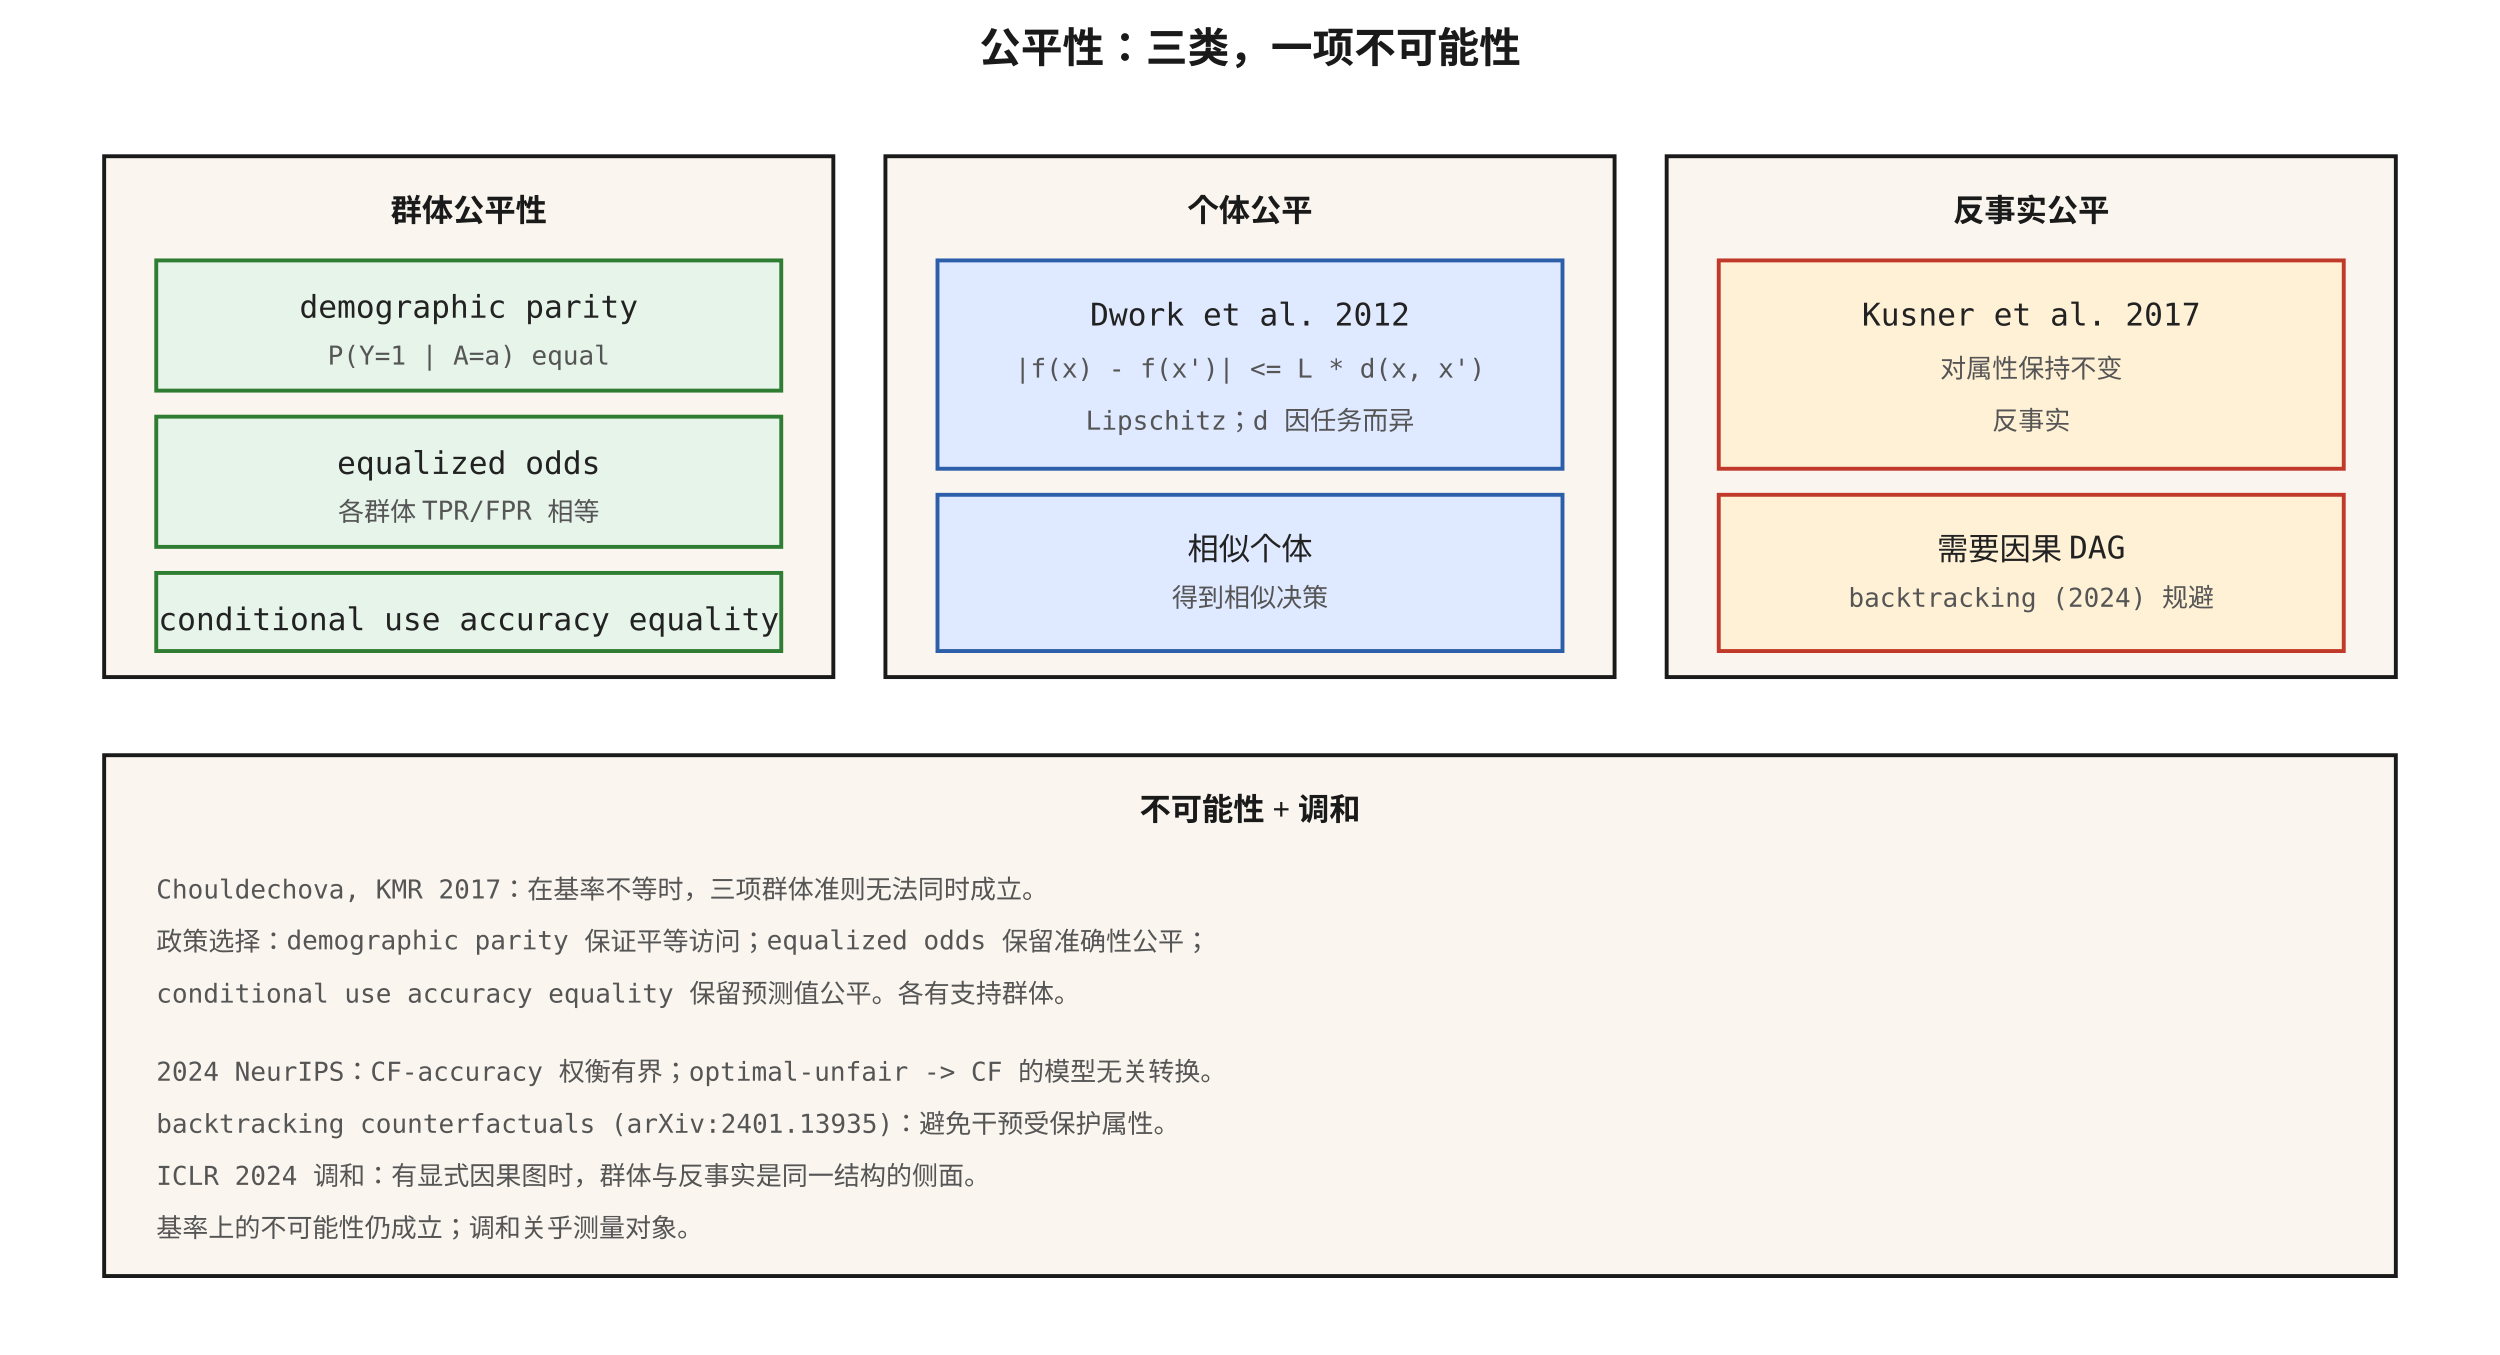
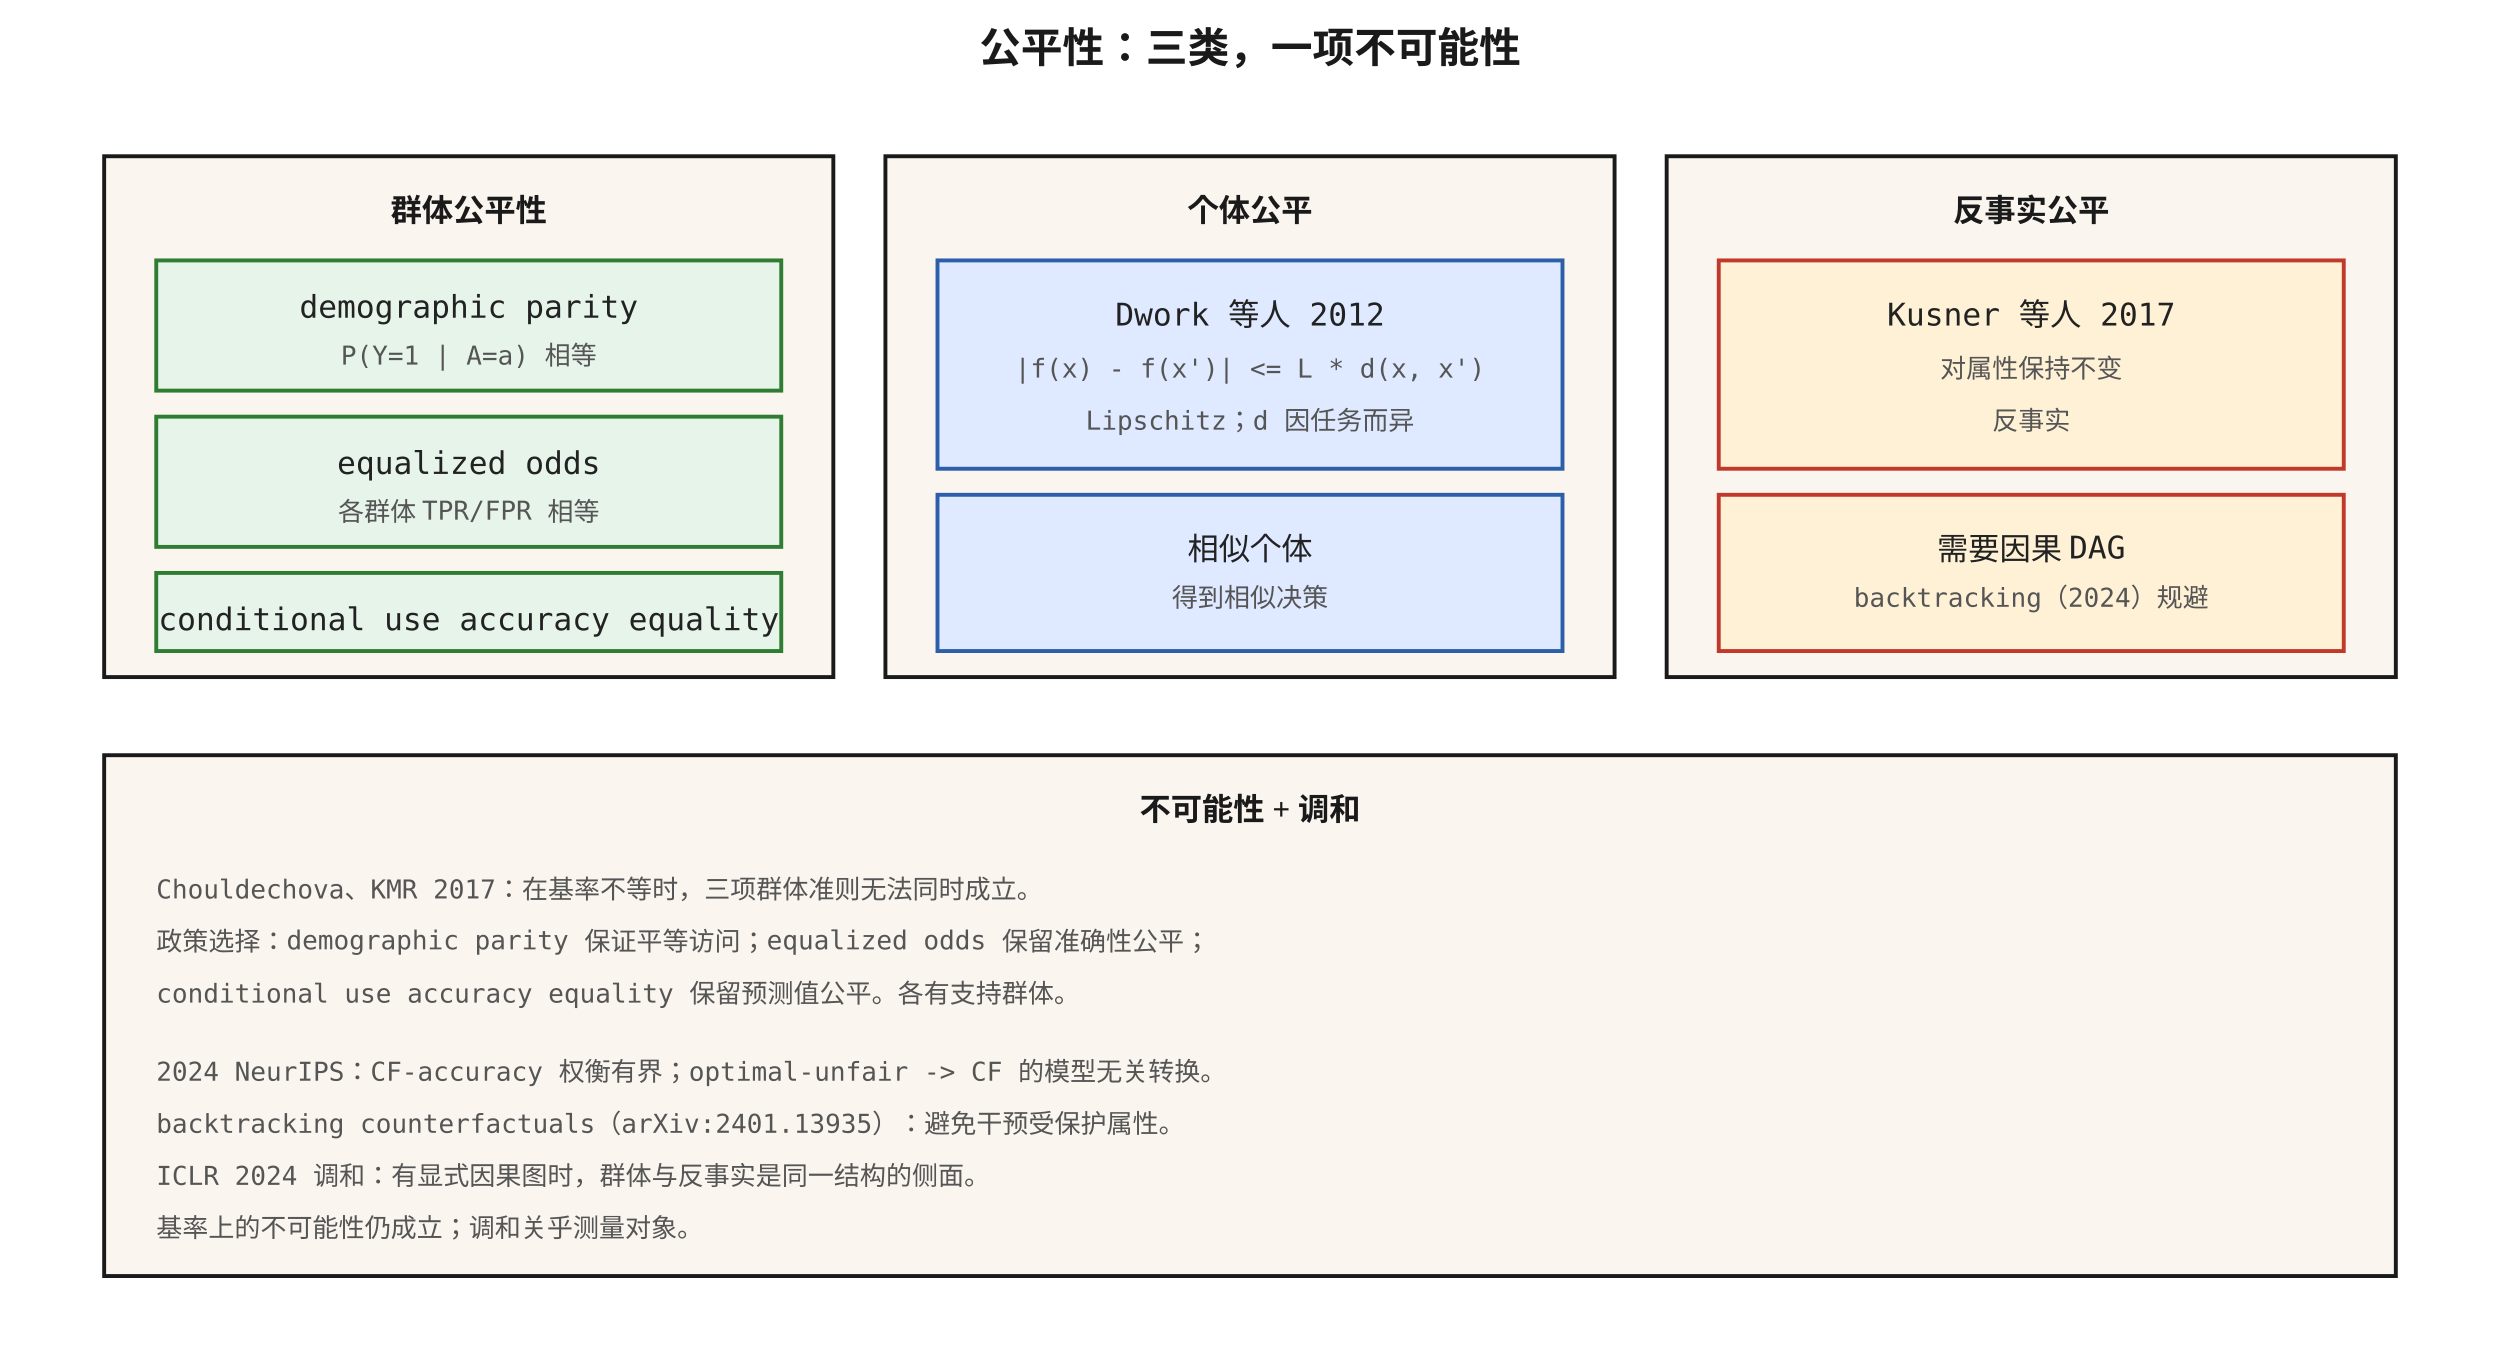
<svg xmlns="http://www.w3.org/2000/svg" viewBox="0 0 960 520" font-family="Georgia, 'Times New Roman', serif">
  <defs>
    <style>
      .box { fill: #faf6ef; stroke: #1a1a1a; stroke-width: 1.5; }
      .hot { fill: #fff1d6; stroke: #c0392b; stroke-width: 1.5; }
      .cool { fill: #e6f4ea; stroke: #2e7d32; stroke-width: 1.5; }
      .cold { fill: #dfe9ff; stroke: #2c5ea9; stroke-width: 1.5; }
      .step { font-size: 12px; font-family: 'Menlo', monospace; fill: #222; }
      .small { font-size: 10px; font-family: 'Menlo', monospace; fill: #555; }
      .caption { font-size: 11px; fill: #555; font-style: italic; }
      .title { font-size: 16px; font-weight: 700; fill: #1a1a1a; }
      .head { font-size: 12px; font-weight: 700; fill: #1a1a1a; }
    </style>
  </defs>
  <text x="480" y="24" text-anchor="middle" class="title">公平性：三类，一项不可能性</text>
  <rect x="40" y="60" width="280" height="200" class="box" />
  <text x="180" y="85" text-anchor="middle" class="head">群体公平性</text>
  <rect x="60" y="100" width="240" height="50" class="cool" />
  <text x="180" y="122" text-anchor="middle" class="step">demographic parity</text>
-   <text x="180" y="140" text-anchor="middle" class="small">P(Y=1 | A=a) equal</text>
+   <text x="180" y="140" text-anchor="middle" class="small">P(Y=1 | A=a) 相等</text>
  <rect x="60" y="160" width="240" height="50" class="cool" />
  <text x="180" y="182" text-anchor="middle" class="step">equalized odds</text>
  <text x="180" y="200" text-anchor="middle" class="small">各群体 TPR/FPR 相等</text>
  <rect x="60" y="220" width="240" height="30" class="cool" />
  <text x="180" y="242" text-anchor="middle" class="step">conditional use accuracy equality</text>
  <rect x="340" y="60" width="280" height="200" class="box" />
  <text x="480" y="85" text-anchor="middle" class="head">个体公平</text>
  <rect x="360" y="100" width="240" height="80" class="cold" />
-   <text x="480" y="125" text-anchor="middle" class="step">Dwork et al. 2012</text>
+   <text x="480" y="125" text-anchor="middle" class="step">Dwork 等人 2012</text>
  <text x="480" y="145" text-anchor="middle" class="small">|f(x) - f(x')| &lt;= L * d(x, x')</text>
  <text x="480" y="165" text-anchor="middle" class="small">Lipschitz；d 因任务而异</text>
  <rect x="360" y="190" width="240" height="60" class="cold" />
  <text x="480" y="215" text-anchor="middle" class="step">相似个体</text>
  <text x="480" y="233" text-anchor="middle" class="small">得到相似决策</text>
  <rect x="640" y="60" width="280" height="200" class="box" />
  <text x="780" y="85" text-anchor="middle" class="head">反事实公平</text>
  <rect x="660" y="100" width="240" height="80" class="hot" />
-   <text x="780" y="125" text-anchor="middle" class="step">Kusner et al. 2017</text>
+   <text x="780" y="125" text-anchor="middle" class="step">Kusner 等人 2017</text>
  <text x="780" y="145" text-anchor="middle" class="small">对属性保持不变</text>
  <text x="780" y="165" text-anchor="middle" class="small">反事实</text>
  <rect x="660" y="190" width="240" height="60" class="hot" />
  <text x="780" y="215" text-anchor="middle" class="step">需要因果 DAG</text>
-   <text x="780" y="233" text-anchor="middle" class="small">backtracking (2024) 规避</text>
+   <text x="780" y="233" text-anchor="middle" class="small">backtracking（2024）规避</text>
  <rect x="40" y="290" width="880" height="200" class="box" />
  <text x="480" y="315" text-anchor="middle" class="head">不可能性 + 调和</text>
-   <text x="60" y="345" class="small">Chouldechova, KMR 2017：在基率不等时，三项群体准则无法同时成立。</text>
+   <text x="60" y="345" class="small">Chouldechova、KMR 2017：在基率不等时，三项群体准则无法同时成立。</text>
  <text x="60" y="365" class="small">政策选择：demographic parity 保证平等访问；equalized odds 保留准确性公平；</text>
  <text x="60" y="385" class="small">conditional use accuracy equality 保留预测值公平。各有支持群体。</text>
  <text x="60" y="415" class="small">2024 NeurIPS：CF-accuracy 权衡有界；optimal-unfair -&gt; CF 的模型无关转换。</text>
-   <text x="60" y="435" class="small">backtracking counterfactuals (arXiv:2401.13935)：避免干预受保护属性。</text>
+   <text x="60" y="435" class="small">backtracking counterfactuals（arXiv:2401.13935）：避免干预受保护属性。</text>
  <text x="60" y="455" class="small">ICLR 2024 调和：有显式因果图时，群体与反事实是同一结构的侧面。</text>
  <text x="60" y="475" class="small">基率上的不可能性仍成立；调和关乎测量对象。</text>
</svg>
